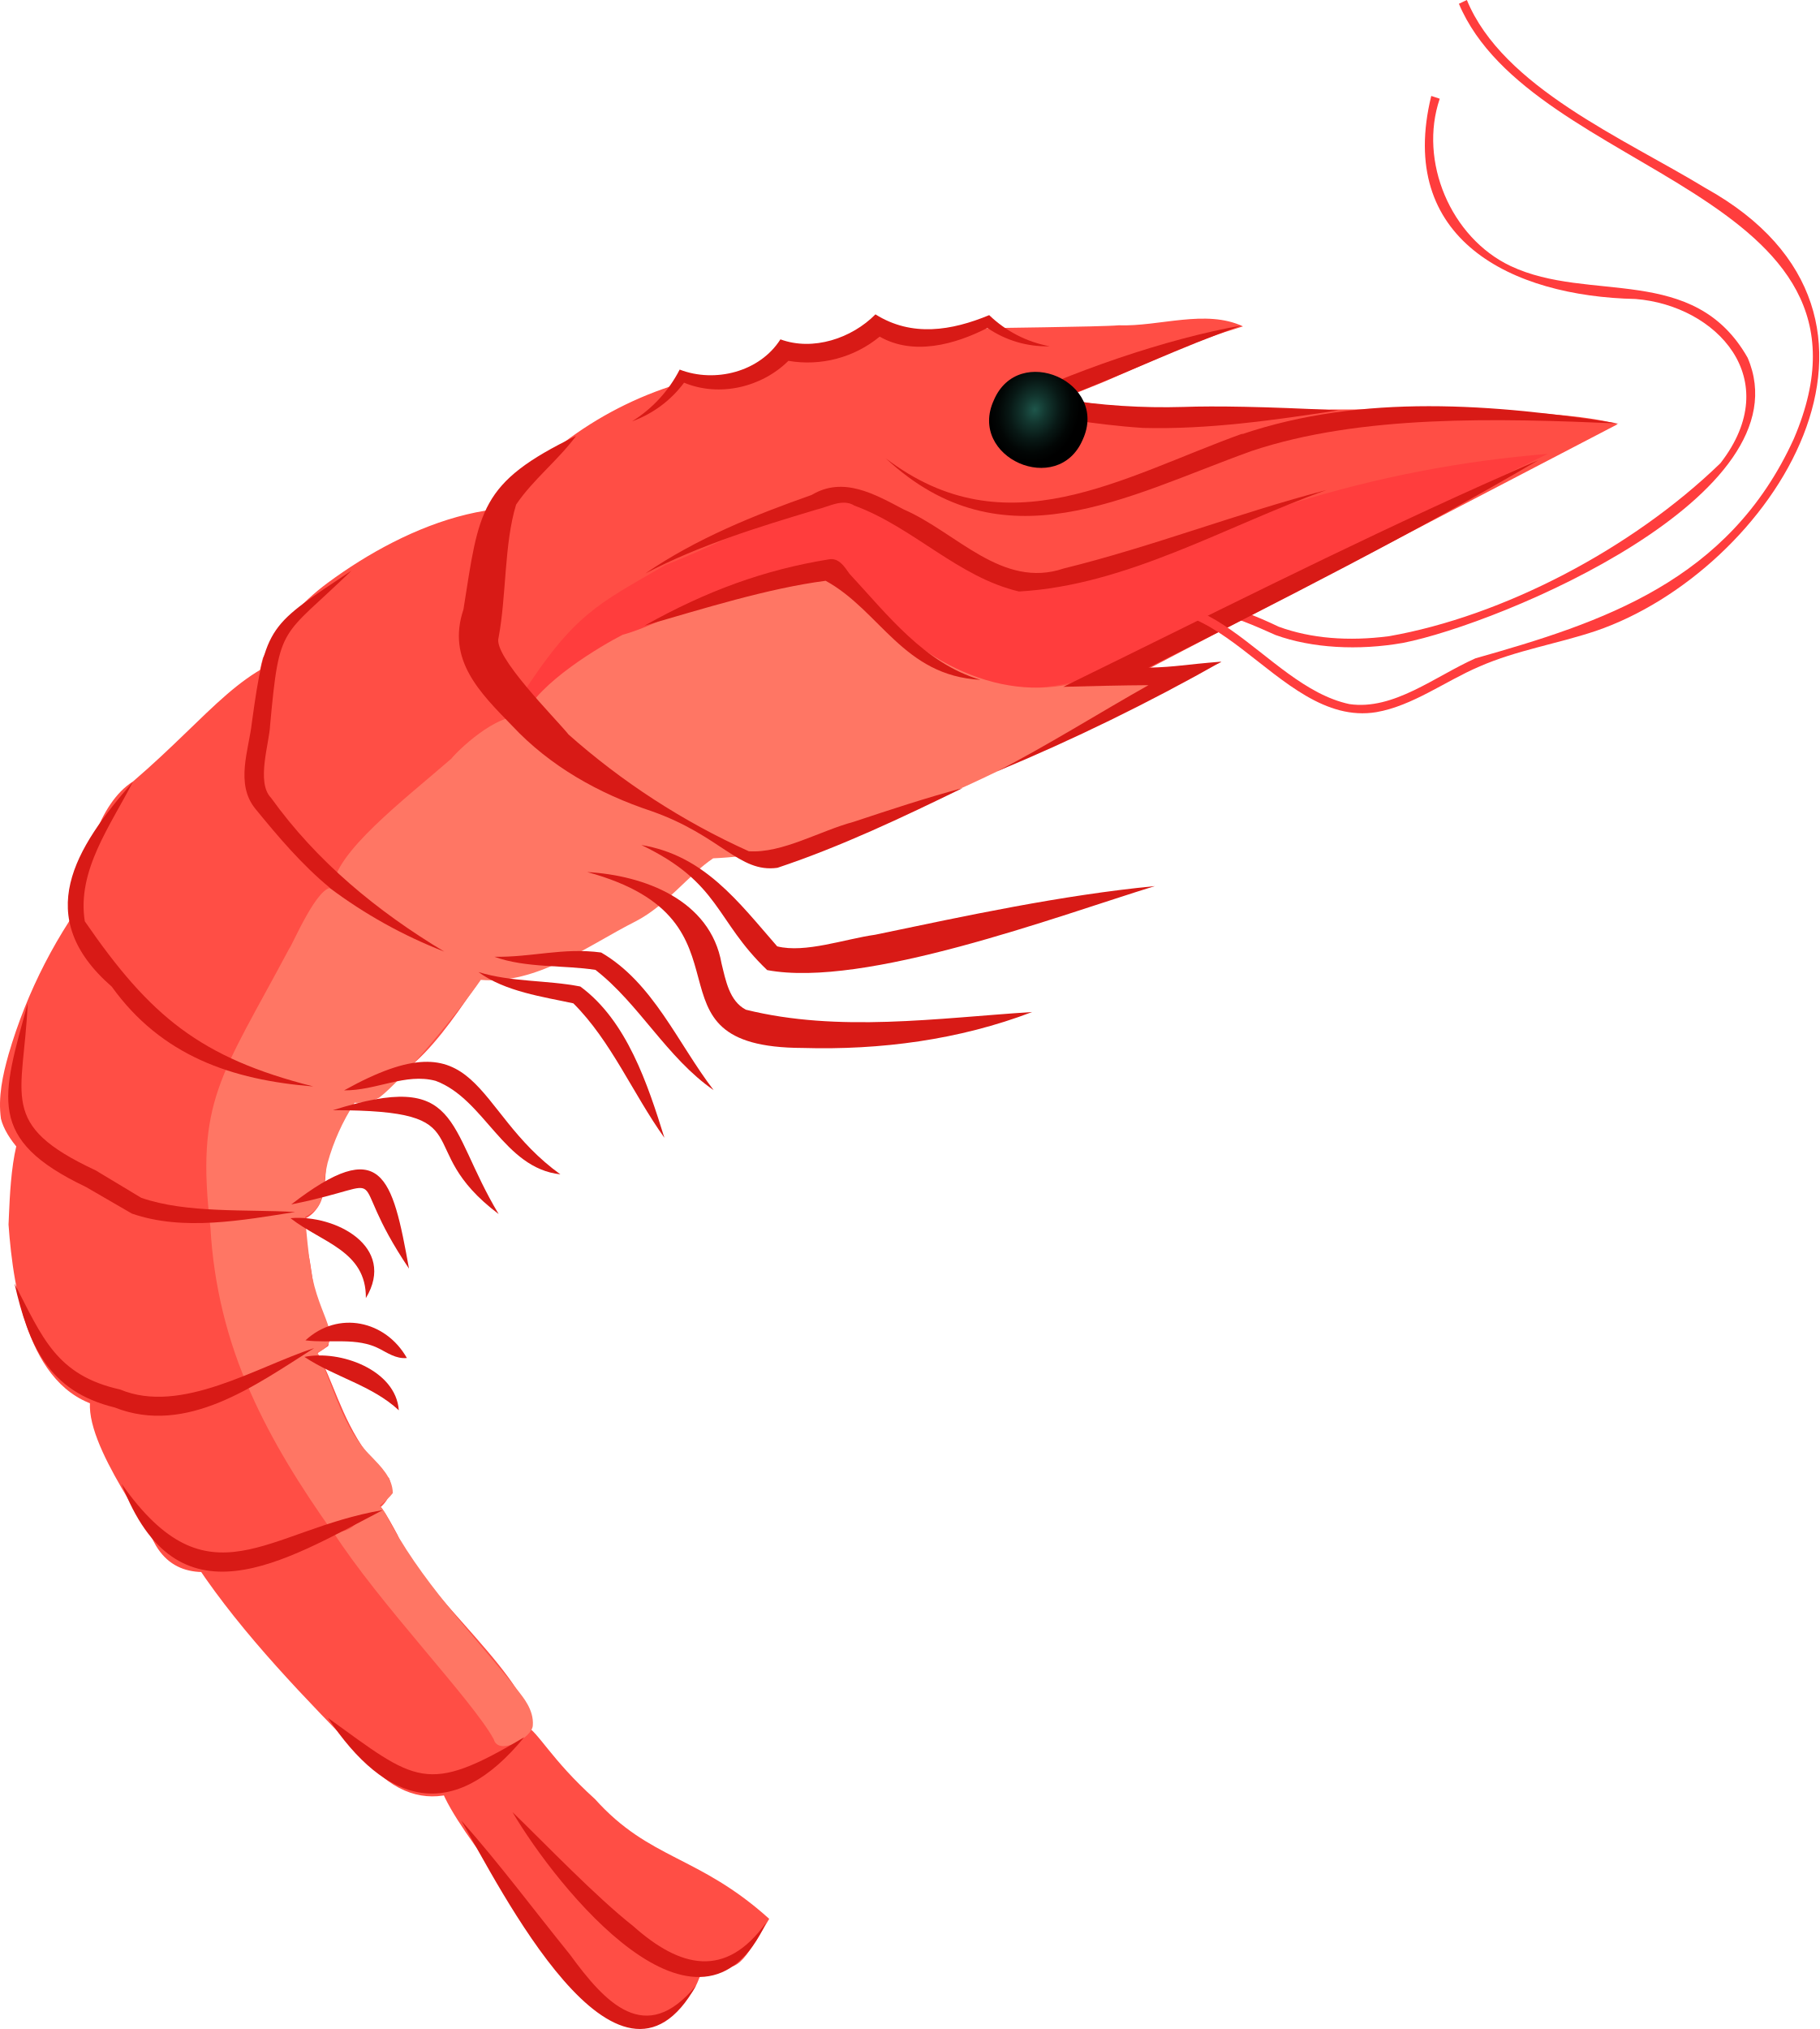
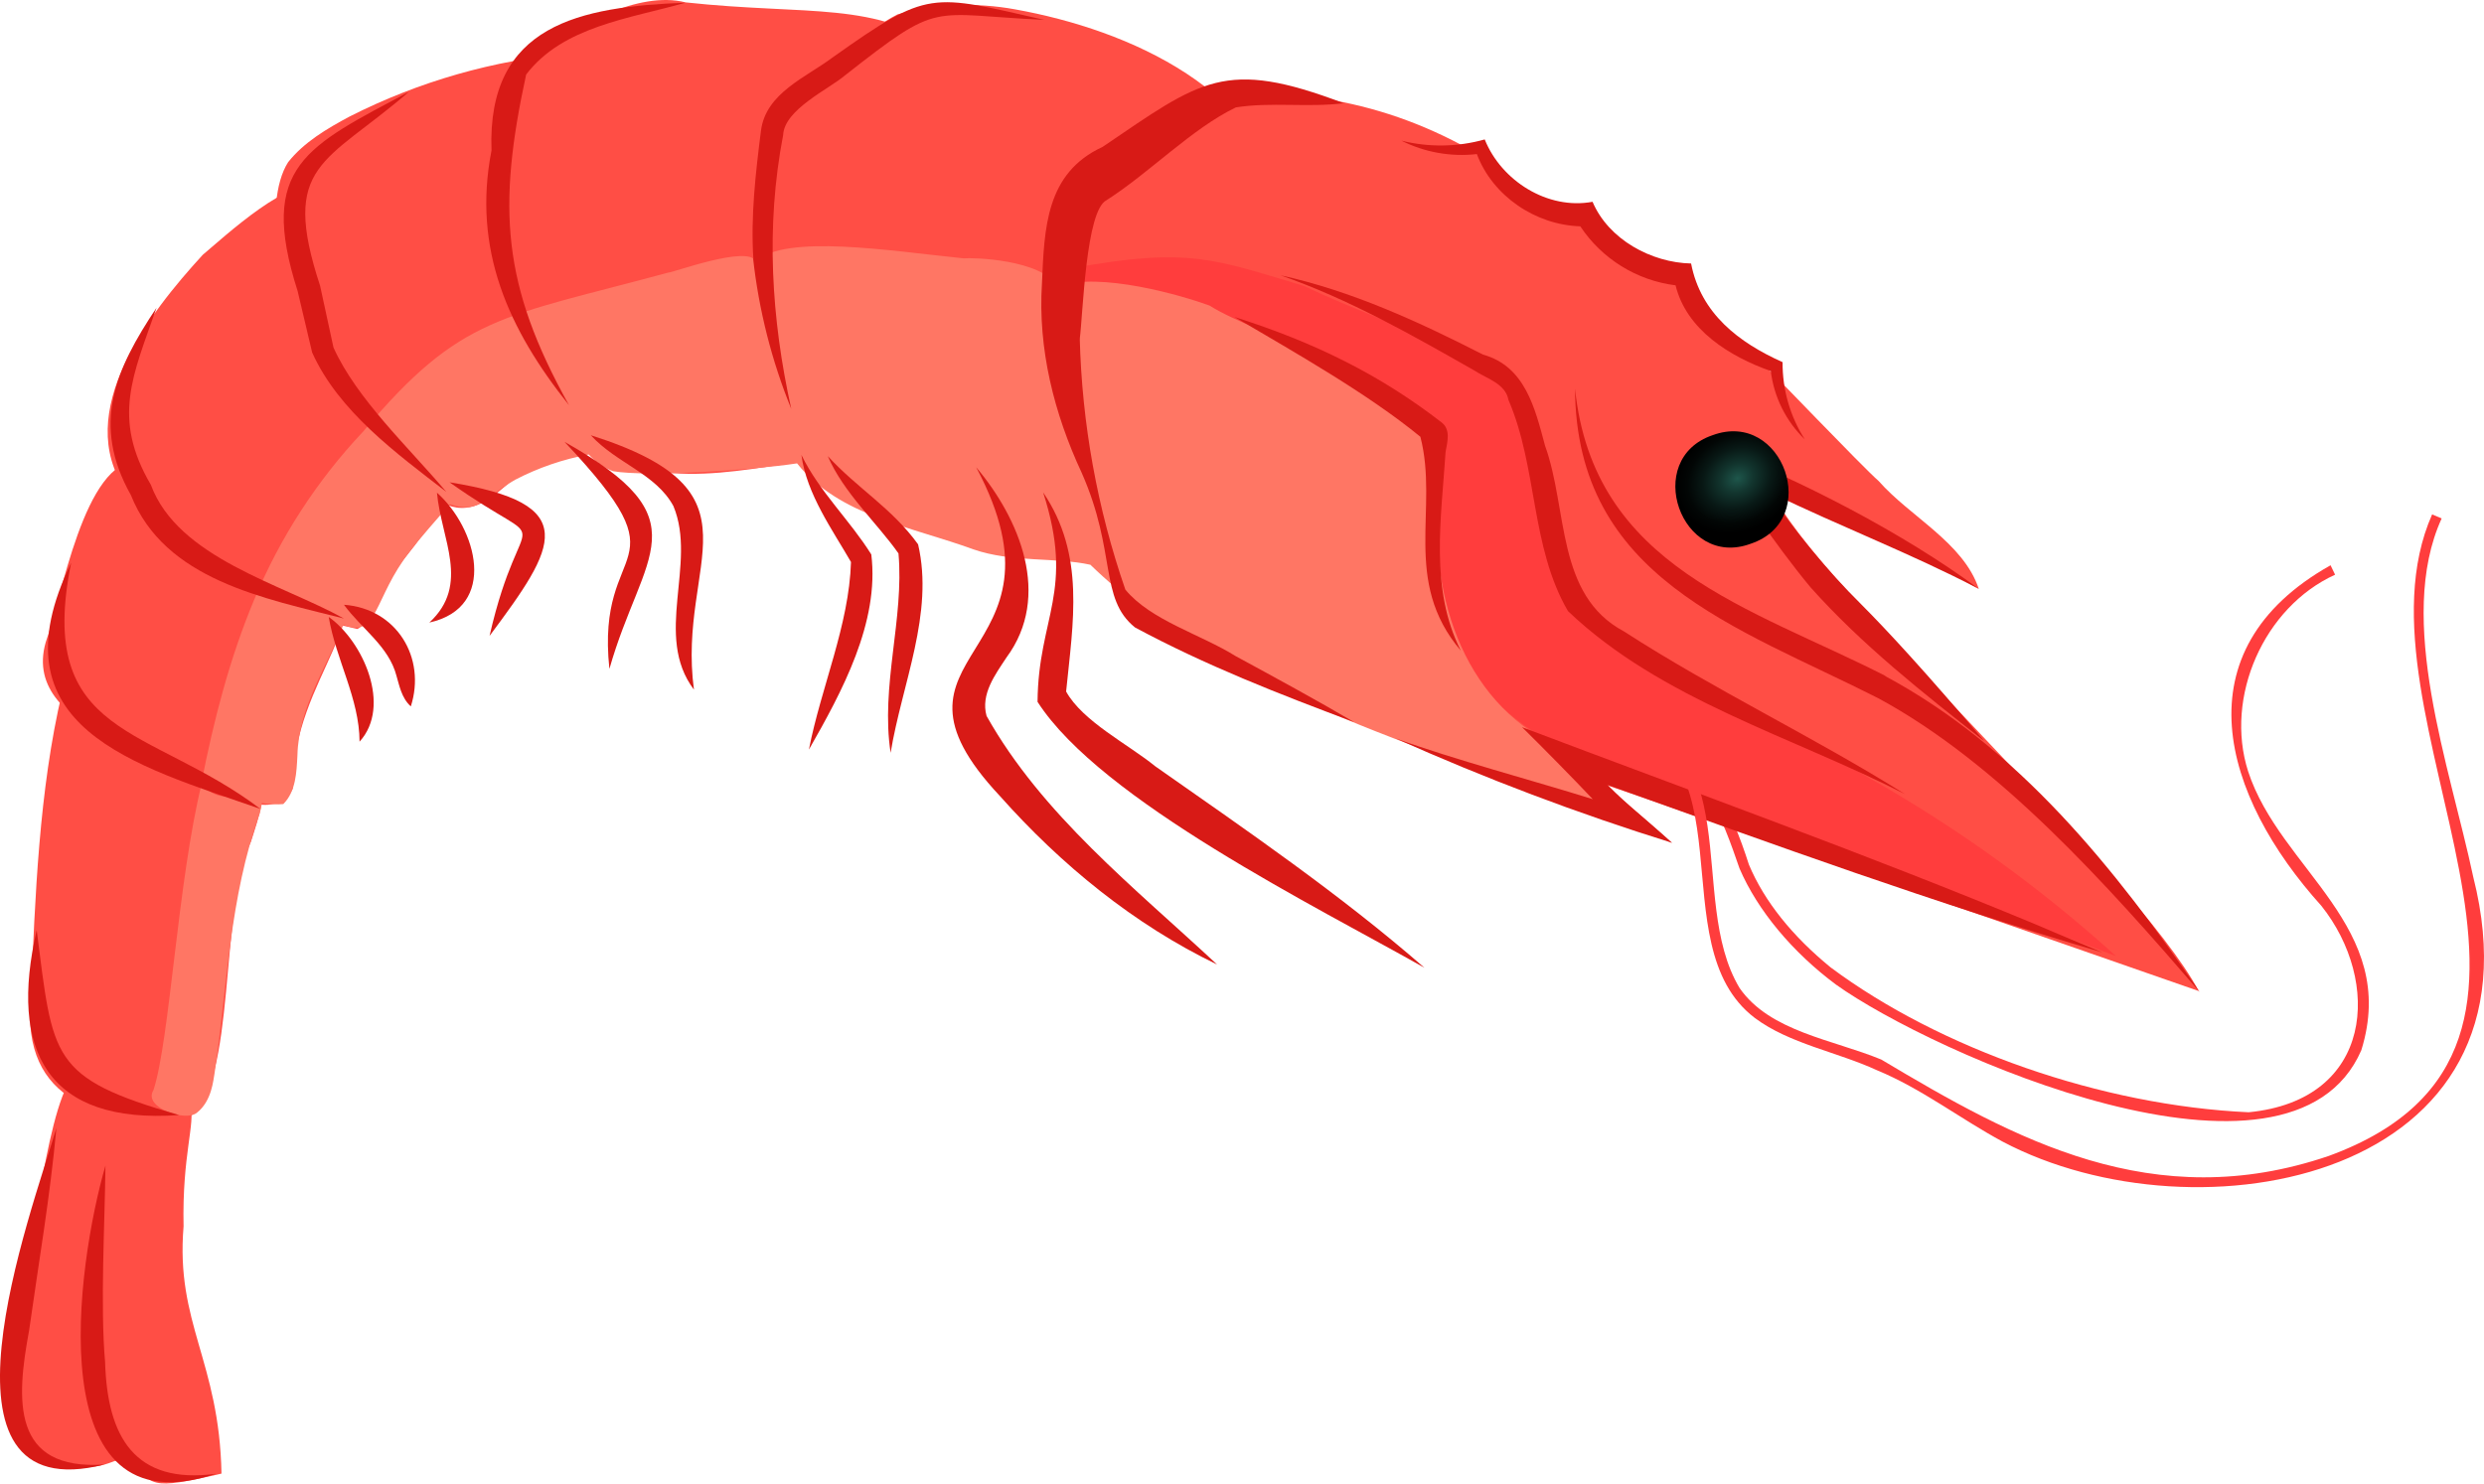
- <svg xmlns="http://www.w3.org/2000/svg" id="pizza" viewBox="0 0 409.737 456.867">
+ <svg xmlns="http://www.w3.org/2000/svg" id="pizza" viewBox="0 0 472.548 282.296">
  <defs>
-     <radialGradient id="radial-gradient" cx="-1005.262" cy="-810.479" r="12.024" gradientTransform="matrix(-0.8084, -0.2024, -0.2429, 0.97, -81.3722, 1569.236)" gradientUnits="userSpaceOnUse">
+     <radialGradient id="radial-gradient" cx="-1994.447" cy="2680.6" r="12.024" gradientTransform="matrix(-0.4068, -0.7273, 0.8727, -0.4881, -2132.34, 907.728)" gradientUnits="userSpaceOnUse">
      <stop offset="0" stop-color="#1e564b" />
      <stop offset="0.27" stop-color="#12352e" />
      <stop offset="0.562" stop-color="#081815" />
      <stop offset="0.816" stop-color="#020605" />
      <stop offset="1" />
    </radialGradient>
  </defs>
  <g id="shrimp_shell">
    <g id="_Layer_copy_10" data-name=" Layer copy 10">
-       <path d="M829.078,1299.369c12.384,13.785,23.296,12.596,39.245,26.972-7.246,12.432-7.269,11-13.899,10.912-1.491.653-1.641,2.227-2.581,4.107-2.083,4.218-8.887,8.973-13.435,9.367-10.193-4.397-16.468-14.934-23.358-23.338-3.311-5.619-25.037-30.422-20.628-34.705C818.624,1275.284,808.919,1281.162,829.078,1299.369Z" transform="translate(-695.0808 -894.2781)" style="fill:#ff4e45" />
-       <path d="M777.492,1290.666c13.168,15.225,27.041,6.598,37.221-6.287,1.674-10.959-25.13-31.447-30.09-44.464-2.354-4.321-4.882-9.484-9.768-10.551-2.929-2.279-37.582,13.78-35.534,17.31C749.83,1262.473,764.083,1276.975,777.492,1290.666Z" transform="translate(-695.0808 -894.2781)" style="fill:#ff4e45" />
-       <path d="M730.204,1242.316c9.433,15.76,34.574-4.505,47.697-7.231,3.37-.697,6.236-4.459,4.817-7.929-16.061-14.864-11.209-36.226-29.046-34.709-8.528.494-16.644,4.013-24.445,7.561-3.683,1.652-8.858,2.972-12.092,5.588C709.932,1213.235,726.249,1234.445,730.204,1242.316Z" transform="translate(-695.0808 -894.2781)" style="fill:#ff4e45" />
-       <path d="M697.003,1170.017c1.075,15.127,4.787,38.635,22.601,41.372,17.954,6.626,35.072-4.394,49.39-14.027.687-1.555-1.739-6.454-2.179-8.18-1.605-5.52-1.393-11.44-3.525-16.756-4.414-9.059-15.95-9.676-24.756-11.273-9.538-1.921-18.431-6.29-27.273-10.527-2.155-1.062-5.898-4.466-8.142-4.584C697.434,1146.044,697.268,1165.214,697.003,1170.017Z" transform="translate(-695.0808 -894.2781)" style="fill:#ff4e45" />
-       <path d="M697.02,1131.647c-1.341,4.765-2.408,9.651-1.728,14.543,2.312,9.113,19.128,20.046,28.359,21.176,8.979,1.455,20.398,5.301,29.41,2.725,4.537-.618,10.063.732,13.264-3.539,2.319-3.02,1.854-7.162,2.344-10.991.803-4.784,2.378-9.336,3.089-14.16.961-7.12-10.437-4.833-14.586-8.307a85.703,85.703,0,0,1-28.588-24.12c-7.761-6.93-4.983-24.836-11.515-16.243a114.842,114.842,0,0,0-20.048,38.917Z" transform="translate(-695.0808 -894.2781)" style="fill:#ff4e45" />
-       <path d="M725.046,1070.235c-8.042,5.082-10.636,18.368-12.805,25.5-.973,5.911,3.636,5.872,5.372,16.042.104,1.249,2.777,13.255,7.725,14.677,3.558,2.338,15.169,10.205,29.272,10.208,5.654-.671,12.339,1.519,16.87,2.648,14.962,3.007,25.07-15.157,33.343-26.698.819-1.606.107-2.468-1.458-3.378a92.834,92.834,0,0,1-30.633-31.365c-4.498-5.159-13.587-26.89-6.825-37.24C749.565,1043.463,743.028,1054.787,725.046,1070.235Z" transform="translate(-695.0808 -894.2781)" style="fill:#ff4e45" />
-       <path d="M768.862,1025.535a50.369,50.369,0,0,0-14.558,16.853c-3.953,13.888,2.172,30.7,9.455,42.667,16.715,11.654,44.291,26.688,64.911,20.607,10.481-3.676,18.313-12.24,26.575-19.303,3.811-3.673,4.743-4.792,3.514-9.927-5.879-21.077-6.195-47.567-25.352-61.613C812.972,1001.192,786.727,1012.331,768.862,1025.535Z" transform="translate(-695.0808 -894.2781)" style="fill:#ff4e45" />
-       <path d="M807.282,1051.158c-4.084-11.537-9.116-25.132-4.002-37.194a82.312,82.312,0,0,1,46.305-33.759c5.542-1.158,6.345-.256,11.642-1.85,4.942-1.533,5.823-2.783,10.522-3.767,5.41-1.107,5.433.324,9.726-.73,6.15-1.545,7.291-4.868,12.439-4.888,9.042,2.795,12.076,1.621,22.529-.755.04-.091,26.713-.326,30.591-.689,9.149.327,19.569-3.704,27.994.24-11.741,3.556-16.853,6.216-29.706,11.795-4.078,1.805-9.537,3.765-10.186,4.244,15.1,5.91,99.716-.743,124.3,5.971-61.082,31.818-105.824,55.116-105.996,55.259,3.563-.393,14.435-1.49,16.669-1.596-32.227,10.572-90.812,52.569-117.518,40.762-7.869-5.447-32.28-21.706-34.779-22.483A18.377,18.377,0,0,1,807.282,1051.158Z" transform="translate(-695.0808 -894.2781)" style="fill:#ff4e45" />
+       <path d="M722.78,1192.238c-1.547,18.488,6.799,25.601,7.215,47.049-13.964,3.259-13.013,2.226-17.465-2.648-1.538-.612-2.699.343-4.767.918-4.497,1.35-12.654-.31-16.03-3.312-3.789-10.443-.463-22.227.922-33.009,1.815-6.242,4.995-39.041,11.142-38.785C733.128,1168.072,722.183,1165.055,722.78,1192.238Z" transform="translate(-687.8569 -958.8722)" style="fill:#ff4e45" />
+       <path d="M693.741,1148.706c-2.018,20.03,13.704,24.182,30.088,22.765,9.174-6.303,5.654-39.8,11.764-52.42,1.485-4.695,3.558-10.08.999-14.401-.314-3.688-35.823-17.915-36.931-13.986C695.283,1109.207,694.53,1129.559,693.741,1148.706Z" transform="translate(-687.8569 -958.8722)" style="fill:#ff4e45" />
+       <path d="M696.554,1081.09c-5.059,17.675,26.995,22.106,37.941,29.792,2.84,1.996,7.526,1.429,9.042-1.921-.189-21.936,18.678-32.97,5.383-44.901-6.191-5.846-14.292-9.344-22.26-12.555-3.774-1.528-8.285-4.423-12.372-4.971C703.824,1046.362,699.563,1072.762,696.554,1081.09Z" transform="translate(-687.8569 -958.8722)" style="fill:#ff4e45" />
+       <path d="M726.433,1007.356c-10.24,11.152-24.812,29.956-14.649,44.834,7.534,17.629,27.265,22.538,44.057,26.369,1.645-.587,3.567-5.694,4.462-7.223,2.908-4.935,7.34-8.834,9.832-14.065,3.609-9.442-3.838-18.226-8.774-25.802-5.129-8.219-8.027-17.715-11.07-27.074-.707-2.356-.768-7.38-2.204-9.051C744.18,991.194,730.133,1004.283,726.433,1007.356Z" transform="translate(-687.8569 -958.8722)" style="fill:#ff4e45" />
+       <path d="M754.39,981.032c-4.386,2.344-8.707,4.902-11.722,8.702-5.049,7.913-1.468,27.616,4.034,35.21,5.078,7.581,10.126,18.486,18.189,23.256,3.522,2.865,6.414,7.833,11.666,7.284,3.761-.382,6.544-3.552,9.585-5.866,4.043-2.708,8.416-4.628,12.463-7.478,5.855-4.139-3.635-10.862-3.966-16.319a86.308,86.308,0,0,1-2.06-37.343c-.324-10.409,14.628-20.641,3.911-19.478a115.378,115.378,0,0,0-42.1,12.033Z" transform="translate(-687.8569 -958.8722)" style="fill:#ff4e45" />
+       <path d="M818.287,959.326c-9.197-2.328-20.663,4.896-27.34,8.162-4.981,3.317-1.828,6.665-7.947,14.9-.805.895-7.764,11.156-5.424,15.683.793,4.198,2.994,18.059,12.66,28.324,4.417,3.67,7.34,9.983,9.692,14.086,8.099,12.977,28.273,7.854,42.267,5.941,1.713-.514,1.889-1.641,1.447-3.423a92.842,92.842,0,0,1,1.884-43.804c.701-6.841,10.262-28.342,22.422-30.452C854.59,958.933,841.838,961.874,818.287,959.326Z" transform="translate(-687.8569 -958.8722)" style="fill:#ff4e45" />
+       <path d="M880.926,960.645a50.399,50.399,0,0,0-22.313.956c-12.862,6.617-20.843,22.647-24.575,36.188,2.93,20.179,10.93,50.556,29.492,61.372,9.892,5.108,21.427,4.96,32.286,6.136,5.299.23,6.717.131,9.607-4.239,11.317-18.76,30.405-37.145,27.436-60.721C928.849,976.094,902.738,964.555,880.926,960.645Z" transform="translate(-687.8569 -958.8722)" style="fill:#ff4e45" />
+       <path d="M888.538,1006.22c5.562-10.868,12.036-23.832,24.342-28.414,19.262-3.028,38.415-.047,56.348,10.538,4.644,3.182,4.537,4.381,9.335,7.143,4.451,2.539,6.014,2.303,9.964,5.04,4.503,3.178,3.483,4.137,7.159,6.582,5.342,3.486,8.572,1.956,12.068,5.669,4.131,8.472,7.13,9.906,16.007,15.833.073-.069,18.522,19.233,21.487,21.799,6.02,6.831,16.13,11.733,19.049,20.523-10.642-6.05-16.099-8.054-28.951-13.534-4.121-1.751-9.279-4.312-10.05-4.547,6.056,15.038,68.856,72.107,80.842,94.61-65.037-22.684-112.644-39.256-112.927-39.264,2.759,2.347,10.964,9.456,12.613,11.062-29.791-16.177-100.541-30.049-110.253-57.577-1.484-9.454-6.344-38.392-7.475-40.76A18.066,18.066,0,0,1,888.538,1006.22Z" transform="translate(-687.8569 -958.8722)" style="fill:#ff4e45" />
    </g>
    <g id="_Layer_copy_10-2" data-name=" Layer copy 10-2">
-       <path d="M781.932,1235.118c7.604,14.951,19.588,26.919,29.97,40.038.815,1.125,3.46,4.045,3.183,7.639-.137,2.782-7.774,6.95-8.807,3.104-4.759-8.774-25.85-30.562-36.197-46.727C778.987,1240.048,776.412,1226.336,781.932,1235.118Z" transform="translate(-695.0808 -894.2781)" style="fill:#ff7664" />
-       <path d="M845.005,1021.477c8.533-3.225,21.872-9.902,30.86-13.909,16.948-4.206,29.107,14.29,44.688,17.133,22.95,1.509,44.328-11.235,65.984-17.187a263.309,263.309,0,0,1,57.143-11.037c-34.551,16.323-67.531,36.512-103.092,50.42-21.33,6.205-42.746.236-63.106-6.142-19.021-1.74-37.431,7.505-54.689,14.636-3.904,2.647-14.563,3.511-10.578-4.021C824.476,1032.3,829.711,1030.351,845.005,1021.477Z" transform="translate(-695.0808 -894.2781)" style="fill:#ff3d3d" />
-       <path d="M751.54,1207.905a104.479,104.479,0,0,1-9.058-37.134,17.244,17.244,0,0,0,2.204.209,17.226,17.226,0,0,1-2.204-.209c-3.376-28.718,2.33-33.958,17.788-62.986.436-.245,6.55-14.816,9.792-13.493.076-7.838,16.196-20.064,26.687-29.203,1.053-1.393,10.245-10.559,16.166-9.363,3.437-7.774,17.595-16.057,22.403-18.523,10.656-2.833,30.816-15.788,43.042-14.756,8.113.197,11.992,5.52,18.068,12.799,15.349,14.002,35.788,19.212,53.167,7.105-1.29,4.896,3.913,6.978,9.28,4.977-28.724,15.51-68.501,38.707-103.172,40.216-5.597,3.757-10.468,10.57-17.416,14.168-10.975,5.535-22.158,14.258-34.922,13.207-4.9,7.127-17.603,22.504-22.875,26.515a10.874,10.874,0,0,1-5.542,1.158,48.938,48.938,0,0,0-6.076,13.496c-1.671,7.243-.042,9.494-5.063,12.194.25,3.391.768,8.649,1.272,11.715,1.697,11.247,8.001,15.783,1.519,18.822,3.732,7.882,5.597,17.017,12.077,23.38,2.167,2.27,4.843,4.874,4.87,8.276-2.866,3.762-9.308,6.709-13.65,8.617C762.893,1229.215,756.405,1218.912,751.54,1207.905Z" transform="translate(-695.0808 -894.2781)" style="fill:#ff7664" />
+       <path d="M737.237,1113.795c-5.711,15.816-6.148,32.71-8.556,49.262-.252,1.337-.513,5.29-3.34,7.54-2.107,1.847-10.371-.949-8.29-4.282,3.116-9.527,4.592-39.761,9.184-58.369C731.682,1115.042,739.874,1103.758,737.237,1113.795Z" transform="translate(-687.8569 -958.8722)" style="fill:#ff7664" />
+       <path d="M936.006,1013.308c8.157,3.995,22.221,9.158,31.303,12.968,14.643,9.425,9.537,30.989,18.193,44.266,14.606,17.701,38.523,24.575,57.767,36.261a263.267,263.267,0,0,1,47.152,34.031c-35.586-14.017-72.847-24.122-107.371-40.512-19.116-11.257-29.417-30.951-38.815-50.122-11.787-14.998-31.099-22.088-48.128-29.816-4.566-1.057-12.557-8.23-4.354-10.459C914.09,1005.786,919.038,1008.27,936.006,1013.308Z" transform="translate(-687.8569 -958.8722)" style="fill:#ff3d3d" />
+       <path d="M736.201,1073.016a105.868,105.868,0,0,1,20.773-32.058,14.981,14.981,0,0,0,1.363,1.739,14.981,14.981,0,0,1-1.363-1.739c18.564-22.15,26.331-21.633,58.07-30.228.42.154,15.3-5.341,16.547-2.12,5.747-5.274,25.739-1.984,39.562-.578,1.773-.159,14.71.16,17.949,5.351,8.01-2.872,23.787,1.777,28.825,3.626,9.374,5.871,32.617,11.593,40.253,21.161,5.407,6.034,4.222,12.507,3.089,21.952.296,20.736,10.563,39.226,31.301,43.6-4.459,2.413-2.423,7.638,2.735,10.198-30.959-10.27-75.134-23.342-100.013-47.577-6.606-1.472-14.915-.378-22.266-2.934-11.545-4.238-25.63-6.36-33.535-16.36-8.528,1.3-28.446,2.61-34.992,1.494a11.63,11.63,0,0,1-4.644-3.182,49.941,49.941,0,0,0-14.01,4.813c-6.407,3.698-6.917,6.513-12.378,4.65-2.27,2.549-5.713,6.478-7.627,8.967-6.989,8.915-6.019,16.656-12.659,13.98-3.215,8.109-8.538,15.731-8.742,24.851-.166,3.179-.277,6.854-2.684,9.257-4.755.494-11.253-2.178-15.584-4.006C728.508,1095.917,731.551,1084.124,736.201,1073.016Z" transform="translate(-687.8569 -958.8722)" style="fill:#ff7664" />
    </g>
    <g id="_Layer_copy_10-3" data-name=" Layer copy 10-3">
-       <path d="M1011.09,1039.034c-10.079,1.776-20.538,1.198-28.738-1.772-8.323-3.68-23.12-10.768-27.9.785l-1.95-.534c5.021-13.087,21.36-6.52,30.568-2.121,7.245,2.656,15.694,3.33,24.86,2.135,25.487-4.477,54.547-19.51,74.623-38.952,14.726-18.965-.922-35.505-19.079-36.972-28.055-.595-53.962-13.47-46.044-45.723l1.91.626c-4.795,14.062,2.467,31.268,15.933,37.659,17.816,8.423,41.293-.659,53.407,20.66C1102.061,1005.888,1033.003,1034.726,1011.09,1039.034Z" transform="translate(-695.0808 -894.2781)" style="fill:#ff3d3d" />
-       <path d="M774.238,1022.773c-15.88,15.393-16.192,11.647-18.32,34.761-.165,4.082-3.193,12.911.195,16.377,10.354,14.418,23.91,25.55,39.026,34.639a108.569,108.569,0,0,1-25.889-14.398l.183.081c-6.336-5.207-11.648-11.491-16.829-17.827-4.611-5.646-1.478-13.227-.789-19.483C754.878,1034.66,755.752,1035.156,774.238,1022.773Z" transform="translate(-695.0808 -894.2781)" style="fill:#d81a16" />
-       <path d="M765.641,1138.915c-18.381-1.457-34.221-6.929-45.389-22.473-18.073-15.753-8.326-31.125,4.753-46.116-4.956,9.726-12.663,19.986-10.823,31.405C728.895,1123.107,740.174,1132.466,765.641,1138.915Z" transform="translate(-695.0808 -894.2781)" style="fill:#d81a16" />
-       <path d="M701.313,1120.206c-.883,21.04-6.902,27.235,15.303,37.599l10.277,6.184c10.242,3.544,23.581,2.553,34.67,3.192-11.866,1.861-25.223,4.375-36.785.356l-10.358-6.001C691.838,1150.786,695.557,1141.387,701.313,1120.206Z" transform="translate(-695.0808 -894.2781)" style="fill:#d81a16" />
-       <path d="M698.349,1183.295c6.258,12.06,9.351,20.644,23.785,23.855,13.749,5.75,30.826-5.178,43.703-9.325-13.214,8.372-28.747,19.764-44.944,13.368C705.991,1207.557,701.514,1197.159,698.349,1183.295Z" transform="translate(-695.0808 -894.2781)" style="fill:#d81a16" />
-       <path d="M722.47,1228.4c19.681,27.945,32.724,10.313,58.841,5.896C758.722,1246.068,734.942,1261.03,722.47,1228.4Z" transform="translate(-695.0808 -894.2781)" style="fill:#d81a16" />
-       <path d="M768.934,1281.088c19.888,14.369,22.098,17.533,44.217,4.351C797.197,1304.954,781.999,1300.75,768.934,1281.088Z" transform="translate(-695.0808 -894.2781)" style="fill:#d81a16" />
-       <path d="M866.197,965.135" transform="translate(-695.0808 -894.2781)" style="fill:#fc8d5f" />
-       <path d="M851.843,1341.36c-17.615,31.683-44.313-22.434-52.891-37.16,8.609,9.71,16.356,20.133,24.488,30.179C831.341,1345.197,840.458,1355.241,851.843,1341.36Z" transform="translate(-695.0808 -894.2781)" style="fill:#d81a16" />
-       <path d="M867.604,1327.226c-14.984,32.409-47.169-8.061-57.101-24.917,7.884,7.64,18.72,18.991,27.231,25.706C848.251,1337.366,858.491,1339.925,867.604,1327.226Z" transform="translate(-695.0808 -894.2781)" style="fill:#d81a16" />
-       <path d="M1029.012,1003.441c-31.915,14.318-63.086,30.167-94.461,45.489,5.097-.152,14.042-.352,19.189-.372-10.467,5.869-23.468,14.007-34.179,19.439a467.422,467.422,0,0,0,50.628-24.741c-8.386.666-10.151,1.198-16.456,1.362,30.299-15.36,59.289-29.987,87.777-46.694C1037.341,999.688,1033.222,1001.585,1029.012,1003.441Zm-67.655,40.502Z" transform="translate(-695.0808 -894.2781)" style="fill:#d81a16" />
-       <path d="M961.65,985.906a147.104,147.104,0,0,1-27.844-1.814c15.391-5.878,26.722-11.475,40.988-16.539-17.316,3.06-38.634,10.473-55.483,18.659,10.776,1.593,22.294,3.734,33.251,4.423,14.703.378,29.421-1.753,43.957-3.964C979.51,985.82,968.757,985.658,961.65,985.906Z" transform="translate(-695.0808 -894.2781)" style="fill:#d81a16" />
-       <path d="M931.498,972.247a26.608,26.608,0,0,1-13.63-7.01c-8.431,3.489-17.404,4.989-25.617-.173-5.34,5.402-14.067,8.323-21.403,5.626-4.667,7.34-14.754,9.878-22.69,6.806a29.61,29.61,0,0,1-10.73,11.657,25.331,25.331,0,0,0,11.72-8.704c7.946,3.295,17.466,1.052,23.496-4.92a25.546,25.546,0,0,0,20.56-5.452c7.593,4.341,16.919,1.795,24.263-1.956A23.578,23.578,0,0,0,931.498,972.247Zm-58.904,3.151Zm20.377-5.533Z" transform="translate(-695.0808 -894.2781)" style="fill:#d81a16" />
-       <path d="M840.44,1023.395c11.448-7.84,24.495-13.115,37.442-17.669,7.14-4.278,14.184-.18,20.75,3.269,11.839,5.125,22.119,17.979,36,13.292,19.871-4.882,39.3-12.474,59.201-17.671-22.718,8.106-44.918,21.471-69.253,22.848-13.764-3.243-23.787-14.453-37.047-19.331-2.765-1.66-5.675.224-8.598.9C865.823,1012.969,852.673,1016.995,840.44,1023.395Z" transform="translate(-695.0808 -894.2781)" style="fill:#d81a16" />
-       <path d="M915.897,1047.352c-17.415-.92-22.541-15.542-34.86-22.3-12.993,1.691-27.727,6.329-40.757,10.081,13.956-7.825,26.984-12.562,41.468-14.905,2.263-.421,3.526,1.668,4.677,3.27C895.013,1032.762,903.319,1043.65,915.897,1047.352Z" transform="translate(-695.0808 -894.2781)" style="fill:#d81a16" />
-       <path d="M887.326,1079.331c-7.56,2.015-16.049,7.118-23.594,6.625a161.122,161.122,0,0,1-40.787-26.451.368.368,0,0,1,.234.213c-3.186-3.923-17.092-17.725-15.811-21.86,1.789-9.487,1.238-21.101,3.952-29.96,3.807-5.643,9.423-9.938,13.504-15.46-21.84,10.572-21.818,16.704-25.368,39.079-3.806,11.329,3.661,18.675,10.956,26.164,8.537,9.132,19.575,15.324,31.402,19.241,15.617,5.483,19.735,13.973,28.363,12.758,14.368-4.8,28.073-11.315,41.726-17.962C903.724,1073.897,895.525,1076.614,887.326,1079.331Z" transform="translate(-695.0808 -894.2781)" style="fill:#d81a16" />
-       <path d="M1059.608,989.634c-27.143-1.176-58.031-2.039-82.668,6.203-28.349,10.209-55.976,26.204-82.392,1.623,27.221,20.782,53.121,4.242,80.547-5.609l-.436.244C1001.933,982.832,1031.596,985.231,1059.608,989.634Z" transform="translate(-695.0808 -894.2781)" style="fill:#d81a16" />
-       <path d="M1005.068,1054.631c-22.879,3.771-37.363-35.434-60.957-18.421l-1.282-1.551c23.413-16.108,36.478,13.941,56.154,18.157,9.963,1.453,19.269-6.241,28.389-10.3,28.495-8.067,57.069-17.301,71.709-49.425,23.904-55.799-59.036-59.12-75.428-97.966l1.796-.846c8.049,19.631,35.415,31.183,53.764,42.357,52.144,28.958,14.789,86.245-24.732,99.715-8.726,2.921-17.882,4.34-26.302,8.052C1020.63,1047.625,1013.239,1053.214,1005.068,1054.631Z" transform="translate(-695.0808 -894.2781)" style="fill:#ff3d3d" />
-       <path d="M806.432,1109.715c8.468.136,15.48-2.122,24.042-.961,11.741,6.831,17.22,20.405,25.332,30.99-10.553-7.29-16.771-19.442-26.625-27.078C822.234,1111.563,813.493,1112.291,806.432,1109.715Z" transform="translate(-695.0808 -894.2781)" style="fill:#d81a16" />
-       <path d="M802.834,1113.154c7.406,2.29,15.396,1.777,22.943,3.255,10.483,7.696,15.192,22.024,18.942,34.069-7.096-9.916-12.003-21.817-20.508-30.278C817.425,1118.73,808.864,1117.569,802.834,1113.154Z" transform="translate(-695.0808 -894.2781)" style="fill:#d81a16" />
-       <path d="M772.578,1139.795c31.188-17.372,28.459,4.382,48.713,18.912-12.827-1.407-17.01-16.923-28.085-21.054C786.358,1135.829,779.878,1139.852,772.578,1139.795Z" transform="translate(-695.0808 -894.2781)" style="fill:#d81a16" />
-       <path d="M770.058,1144.257c29.072-9.124,25.37,3.454,37.329,23.392C787.051,1152.316,804.712,1144.271,770.058,1144.257Z" transform="translate(-695.0808 -894.2781)" style="fill:#d81a16" />
-       <path d="M760.677,1165.476c20.388-15.696,22.751-6.451,26.519,14.458C771.687,1156.895,785.513,1160.493,760.677,1165.476Z" transform="translate(-695.0808 -894.2781)" style="fill:#d81a16" />
-       <path d="M760.51,1168.573c10.121-.883,23.944,6.431,16.971,18C777.603,1175.911,767.487,1174.063,760.51,1168.573Z" transform="translate(-695.0808 -894.2781)" style="fill:#d81a16" />
-       <path d="M763.874,1196.082c7.378-6.797,18.054-4.482,22.843,3.976-2.406.248-4.49-1.22-6.096-2.039C775.478,1195.309,769.46,1196.803,763.874,1196.082Z" transform="translate(-695.0808 -894.2781)" style="fill:#d81a16" />
-       <path d="M763.648,1199.809c7.937-1.63,20.597,2.874,21.254,12.021C778.86,1206.207,770.49,1204.365,763.648,1199.809Z" transform="translate(-695.0808 -894.2781)" style="fill:#d81a16" />
-       <path d="M827.331,1090.637c12.795.737,27.741,6.251,30.257,20.593.942,3.806,1.742,8.424,5.463,10.397,20.886,5.188,43.115,1.896,64.496.524-16.447,6.287-34.2,8.606-51.686,8.092C837.531,1130.134,867.743,1101.615,827.331,1090.637Z" transform="translate(-695.0808 -894.2781)" style="fill:#d81a16" />
-       <path d="M839.534,1084.551c14.169,2.328,21.875,12.842,30.586,22.816,6.298,1.582,15.278-1.665,22.038-2.612,20.837-4.346,41.754-8.874,63.011-10.957-22.284,6.877-65.394,23.024-87.303,18.914C856.097,1101.495,857.4,1093.106,839.534,1084.551Z" transform="translate(-695.0808 -894.2781)" style="fill:#d81a16" />
+       <path d="M1037.13,1146.234c-8.234-6.119-14.927-14.102-18.364-22.129-2.996-8.579-7.973-24.222-19.709-19.764l-1.007-1.799c12.965-5.34,19.402,11.124,22.506,20.839,2.97,7.093,8.36,13.693,15.541,19.568,20.757,15.481,51.558,26.311,79.534,27.578,23.91-2.322,25.229-24.991,13.845-39.27-18.826-20.87-27.189-48.569,1.738-64.819l.866,1.795c-13.556,6.171-21.074,23.277-16.548,37.42,6.087,18.718,28.822,29.589,21.536,53.068C1123.611,1189.796,1055.273,1159.23,1037.13,1146.234Z" transform="translate(-687.8569 -958.8722)" style="fill:#ff3d3d" />
+       <path d="M886.524,962.653c-22.112-1.019-19.551-3.842-37.881,10.533-3.122,2.665-11.586,6.513-11.803,11.388-3.355,17.443-2.254,34.95,1.545,52.113a107.764,107.764,0,0,1-7.271-28.728l.064.214c-.533-8.151.421-16.329,1.443-24.434.924-7.188,8.582-10.141,13.649-13.95C864.63,956.759,864.883,957.757,886.524,962.653Z" transform="translate(-687.8569 -958.8722)" style="fill:#d81a16" />
+       <path d="M796.102,1035.98c-11.521-14.425-18.421-29.63-14.741-48.478-.905-24.009,16.953-27.363,36.854-28.108-10.49,3.009-23.267,4.464-30.265,13.662C782.447,998.43,783.349,1013.101,796.102,1035.98Z" transform="translate(-687.8569 -958.8722)" style="fill:#d81a16" />
+       <path d="M765.638,976.347c-15.906,13.741-24.533,13.623-16.886,36.915l2.547,11.749c4.444,9.825,14.285,18.964,21.458,27.457-9.541-7.361-20.479-15.331-25.518-26.518l-2.761-11.685C736.847,990.408,746.295,986.73,765.638,976.347Z" transform="translate(-687.8569 -958.8722)" style="fill:#d81a16" />
+       <path d="M717.641,1017.42c-4.491,12.882-8.554,20.965-1.085,33.712,5.169,13.95,24.9,18.859,36.728,25.441-15.165-3.852-34.09-7.322-40.536-23.504C705.228,1039.684,709.715,1029.278,717.641,1017.42Z" transform="translate(-687.8569 -958.8722)" style="fill:#d81a16" />
+       <path d="M701.395,1065.955c-6.808,33.469,14.918,30.868,36.013,46.854C713.325,1104.445,686.161,1097.331,701.395,1065.955Z" transform="translate(-687.8569 -958.8722)" style="fill:#d81a16" />
+       <path d="M694.835,1135.864c3.158,24.36,2.409,28.087,27.097,35.196C696.835,1172.852,689.546,1158.838,694.835,1135.864Z" transform="translate(-687.8569 -958.8722)" style="fill:#d81a16" />
+       <path d="M991.601,990.079" transform="translate(-687.8569 -958.8722)" style="fill:#fc8d5f" />
+       <path d="M707.763,1237.556c-35.144,8.917-14.06-47.608-9.181-64.015-1.167,12.911-3.391,25.719-5.192,38.54C690.943,1225.236,689.97,1238.79,707.763,1237.556Z" transform="translate(-687.8569 -958.8722)" style="fill:#d81a16" />
+       <path d="M728.933,1239.325c-33.872,11.29-26.459-39.917-21.015-58.641-.117,10.962-1.014,26.64-.065,37.421C708.276,1232.266,713.448,1241.406,728.933,1239.325Z" transform="translate(-687.8569 -958.8722)" style="fill:#d81a16" />
+       <path d="M1075.319,1134.862c-32.279-13.422-65.243-25.238-97.908-37.61,3.642,3.576,9.889,9.918,13.453,13.704-11.493-3.6-26.302-7.512-37.569-11.6a473.088,473.088,0,0,0,52.67,19.907c-6.268-5.636-7.866-6.604-12.33-11.053,31.983,11.503,62.493,22.608,94.189,31.909C1083.703,1138.368,1079.509,1136.685,1075.319,1134.862Zm-75.827-21.453Z" transform="translate(-687.8569 -958.8722)" style="fill:#d81a16" />
+       <path d="M1041.925,1073.867a142.822,142.822,0,0,1-17.747-21.474c14.852,7.167,26.676,11.556,40.119,18.539-14.116-10.47-34.106-20.905-51.661-27.588,6.239,8.96,12.593,18.772,19.624,27.26,9.786,10.977,21.465,20.171,33.075,29.292C1054.2,1086.758,1046.938,1078.899,1041.925,1073.867Z" transform="translate(-687.8569 -958.8722)" style="fill:#d81a16" />
+       <path d="M1031.196,1042.488a26.967,26.967,0,0,1-4.227-14.7c-8.307-3.716-15.568-9.241-17.404-18.775-7.565-.157-15.709-4.576-18.747-11.742-8.537,1.583-17.354-3.989-20.512-11.865a30.899,30.899,0,0,1-15.853.23,25.488,25.488,0,0,0,14.355,2.554c3.013,8.014,11.196,13.495,19.677,13.75a25.567,25.567,0,0,0,18.126,11.227c2.079,8.481,10.275,13.538,18.114,16.321A21.822,21.822,0,0,0,1031.196,1042.488Zm-42.707-40.689Zm17.989,11.082Z" transform="translate(-687.8569 -958.8722)" style="fill:#d81a16" />
+       <path d="M931.469,1011.261c13.494,2.953,26.333,8.857,38.525,15.095,7.998,2.221,9.88,10.201,11.788,17.333,4.376,12.087,2.045,28.429,14.996,35.327,17.209,11.129,36.042,20.044,53.469,30.967-21.459-10.974-46.433-17.951-64.106-34.824-7.13-12.241-5.759-27.268-11.313-40.169-.682-3.204-4.053-4.013-6.551-5.644C956.453,1022.624,944.561,1015.829,931.469,1011.261Z" transform="translate(-687.8569 -958.8722)" style="fill:#d81a16" />
+       <path d="M965.753,1082.682c-11.273-13.285-4.139-27.007-7.689-40.696-10.149-8.299-23.576-15.848-35.323-22.781,15.276,4.846,27.683,11.02,39.297,20,1.868,1.4,1.162,3.714.819,5.684C962.055,1057.457,959.809,1070.972,965.753,1082.682Z" transform="translate(-687.8569 -958.8722)" style="fill:#d81a16" />
+       <path d="M922.922,1083.727c-6.666-4.162-16.137-6.782-20.983-12.658a158.81,158.81,0,0,1-8.676-47.871.215.215,0,0,1-.009.283c.646-5.003,1.164-24.583,5.113-26.516,8.15-5.202,16.184-13.591,24.584-17.653,6.682-1.072,13.652.057,20.539-.797-22.662-8.605-27.103-4.423-45.879,8.311-10.832,4.98-11.078,15.513-11.534,25.969-.798,12.427,2.297,24.758,7.547,36.023,6.69,15.128,3.312,23.94,10.15,29.451,13.366,7.193,27.49,12.712,41.691,18.02C938.096,1091.966,930.509,1087.847,922.922,1083.727Z" transform="translate(-687.8569 -958.8722)" style="fill:#d81a16" />
+       <path d="M1106.343,1147.68c-17.704-20.553-38.304-43.598-61.206-55.96-26.826-13.612-57.464-22.81-57.652-58.895,3.503,34.062,33.343,41.539,59.261,54.769l-.42-.154C1071.74,1101.01,1090.352,1124.278,1106.343,1147.68Z" transform="translate(-687.8569 -958.8722)" style="fill:#d81a16" />
+       <path d="M1021.659,1152.56c-18.465-14.067.135-51.497-28.421-57.025l.274-2.043c27.763,6,14.902,36.103,25.276,53.393,5.763,8.309,17.744,9.801,26.968,13.616,25.434,15.197,51.739,29.712,85.118,18.337,57.009-20.852,2.582-83.469,19.661-122.076l1.816.762c-8.786,19.261,1.552,47.161,6.011,68.235,14.602,57.812-52.612,69.867-89.519,50.364-8.075-4.346-15.402-10.084-23.927-13.595C1037.381,1159.046,1028.231,1157.497,1021.659,1152.56Z" transform="translate(-687.8569 -958.8722)" style="fill:#ff3d3d" />
+       <path d="M845.331,1045.668c5.754,6.257,12.154,9.845,17.18,16.788,3.07,13.18-3.061,26.507-5.226,39.671-1.952-12.722,2.608-25.53,1.495-37.944C854.778,1058.473,848.305,1052.619,845.331,1045.668Z" transform="translate(-687.8569 -958.8722)" style="fill:#d81a16" />
+       <path d="M840.314,1045.446c3.398,6.964,9.246,12.446,13.296,18.935,1.592,12.923-5.597,26.148-11.87,37.136,2.341-11.956,7.645-23.681,8.007-35.696C846.319,1059.846,841.293,1052.903,840.314,1045.446Z" transform="translate(-687.8569 -958.8722)" style="fill:#d81a16" />
+       <path d="M800.245,1041.694c34.056,10.787,16.334,23.766,19.625,48.413-7.755-10.279.65-23.962-3.901-34.923C812.618,1048.999,805.177,1047.077,800.245,1041.694Z" transform="translate(-687.8569 -958.8722)" style="fill:#d81a16" />
+       <path d="M795.255,1042.958c26.574,14.948,14.864,20.892,8.534,43.198C801.085,1060.82,818.974,1068.149,795.255,1042.958Z" transform="translate(-687.8569 -958.8722)" style="fill:#d81a16" />
+       <path d="M773.377,1050.648c25.415,4.09,20.362,12.144,7.61,29.233C787.179,1052.761,794.018,1065.276,773.377,1050.648Z" transform="translate(-687.8569 -958.8722)" style="fill:#d81a16" />
+       <path d="M770.983,1052.627c7.579,6.736,11.724,21.788-1.451,24.716C777.39,1070.081,771.777,1061.494,770.983,1052.627Z" transform="translate(-687.8569 -958.8722)" style="fill:#d81a16" />
+       <path d="M753.292,1073.954c10.024.726,15.684,10.093,12.718,19.342-1.791-1.61-2.211-4.099-2.726-5.812C761.826,1081.851,756.621,1078.511,753.292,1073.954Z" transform="translate(-687.8569 -958.8722)" style="fill:#d81a16" />
+       <path d="M750.393,1076.272c6.58,4.655,12.01,16.986,5.865,23.734C756.221,1091.799,751.774,1084.449,750.393,1076.272Z" transform="translate(-687.8569 -958.8722)" style="fill:#d81a16" />
+       <path d="M873.564,1047.791c8.265,9.799,14.402,24.486,5.773,36.182-2.15,3.26-4.95,6.996-3.801,11.134,10.542,18.781,28.163,32.682,43.852,47.302-15.829-7.621-29.706-19.004-41.339-32.088C851.798,1082.295,893.25,1084.745,873.564,1047.791Z" transform="translate(-687.8569 -958.8722)" style="fill:#d81a16" />
+       <path d="M886.295,1052.56c8.06,11.915,5.694,24.719,4.377,37.908,3.154,5.684,11.726,9.974,16.974,14.235,17.39,12.196,35.135,24.331,51.196,38.327-20.311-11.505-61.578-31.848-73.606-50.603C885.371,1076.231,892.378,1071.419,886.295,1052.56Z" transform="translate(-687.8569 -958.8722)" style="fill:#d81a16" />
    </g>
-     <path d="M918.911,984.395c5.559-13.068,25.954-4.051,20.03,8.855C933.382,1006.318,912.986,997.301,918.911,984.395Z" transform="translate(-695.0808 -894.2781)" style="fill:url(#radial-gradient)" />
+     <path d="M1013.677,1041.678c13.376-4.903,20.808,16.119,7.231,20.662C1007.672,1067.248,1000.24,1046.226,1013.677,1041.678Z" transform="translate(-687.8569 -958.8722)" style="fill:url(#radial-gradient)" />
  </g>
</svg>
